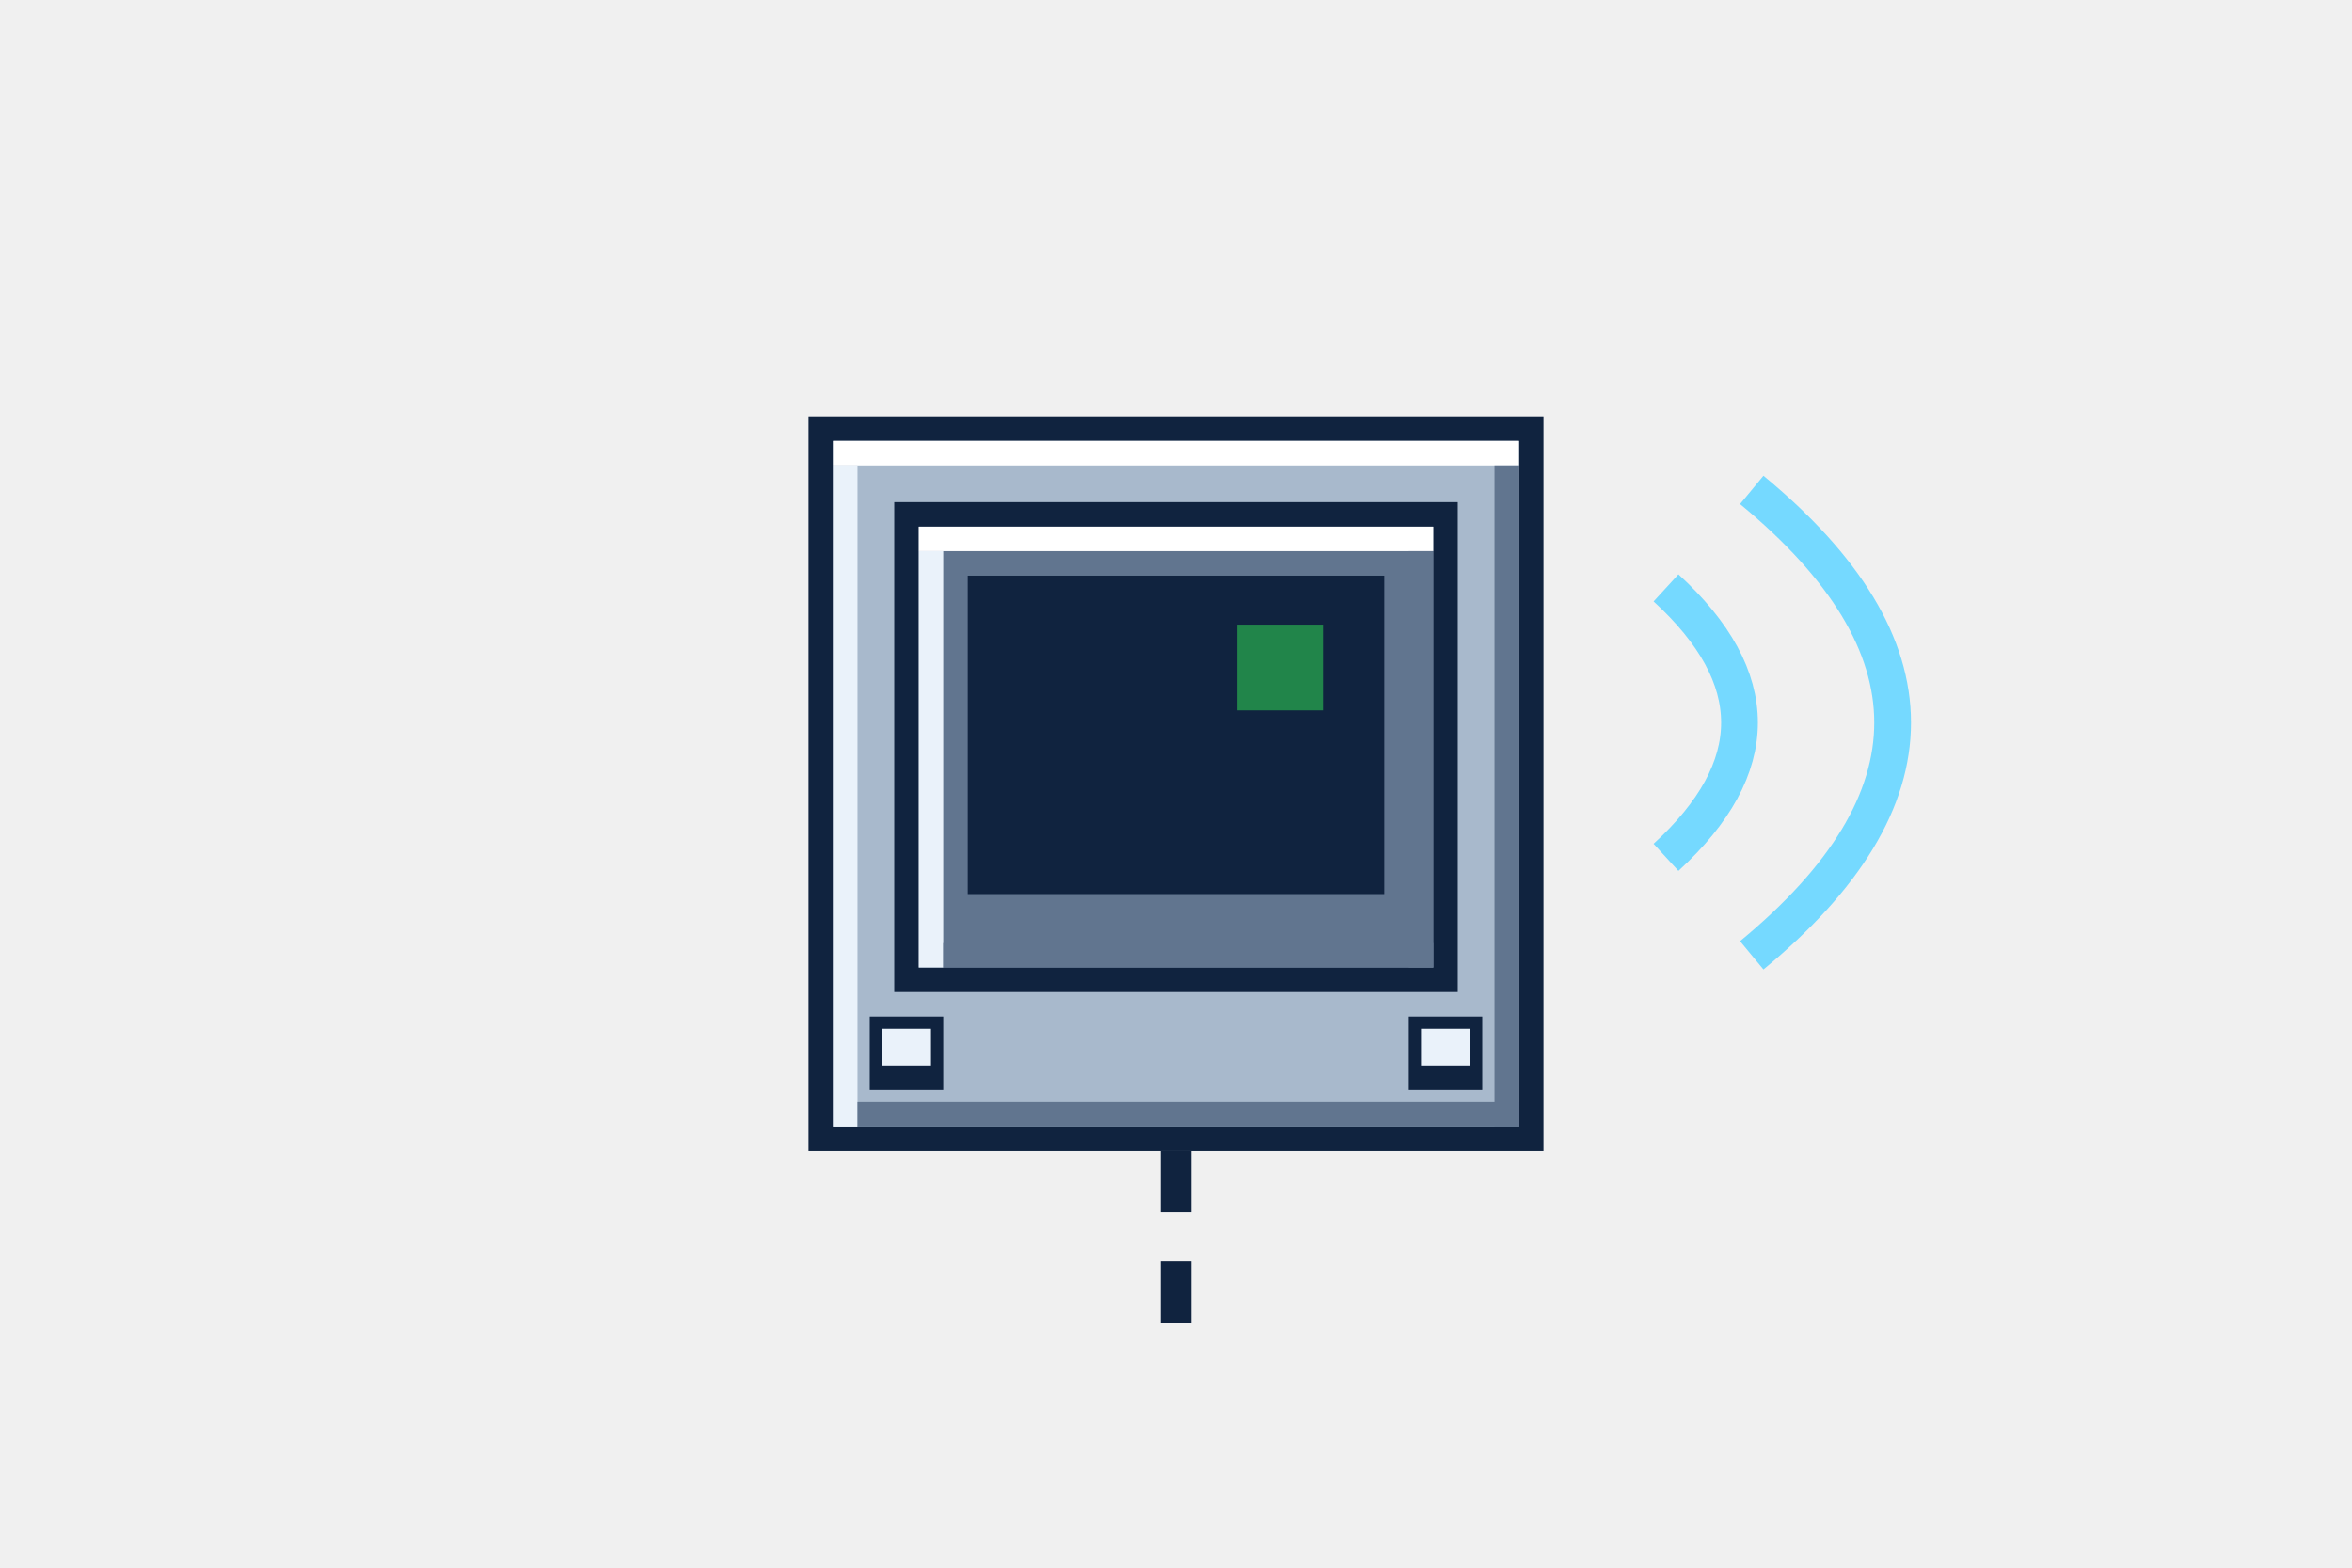
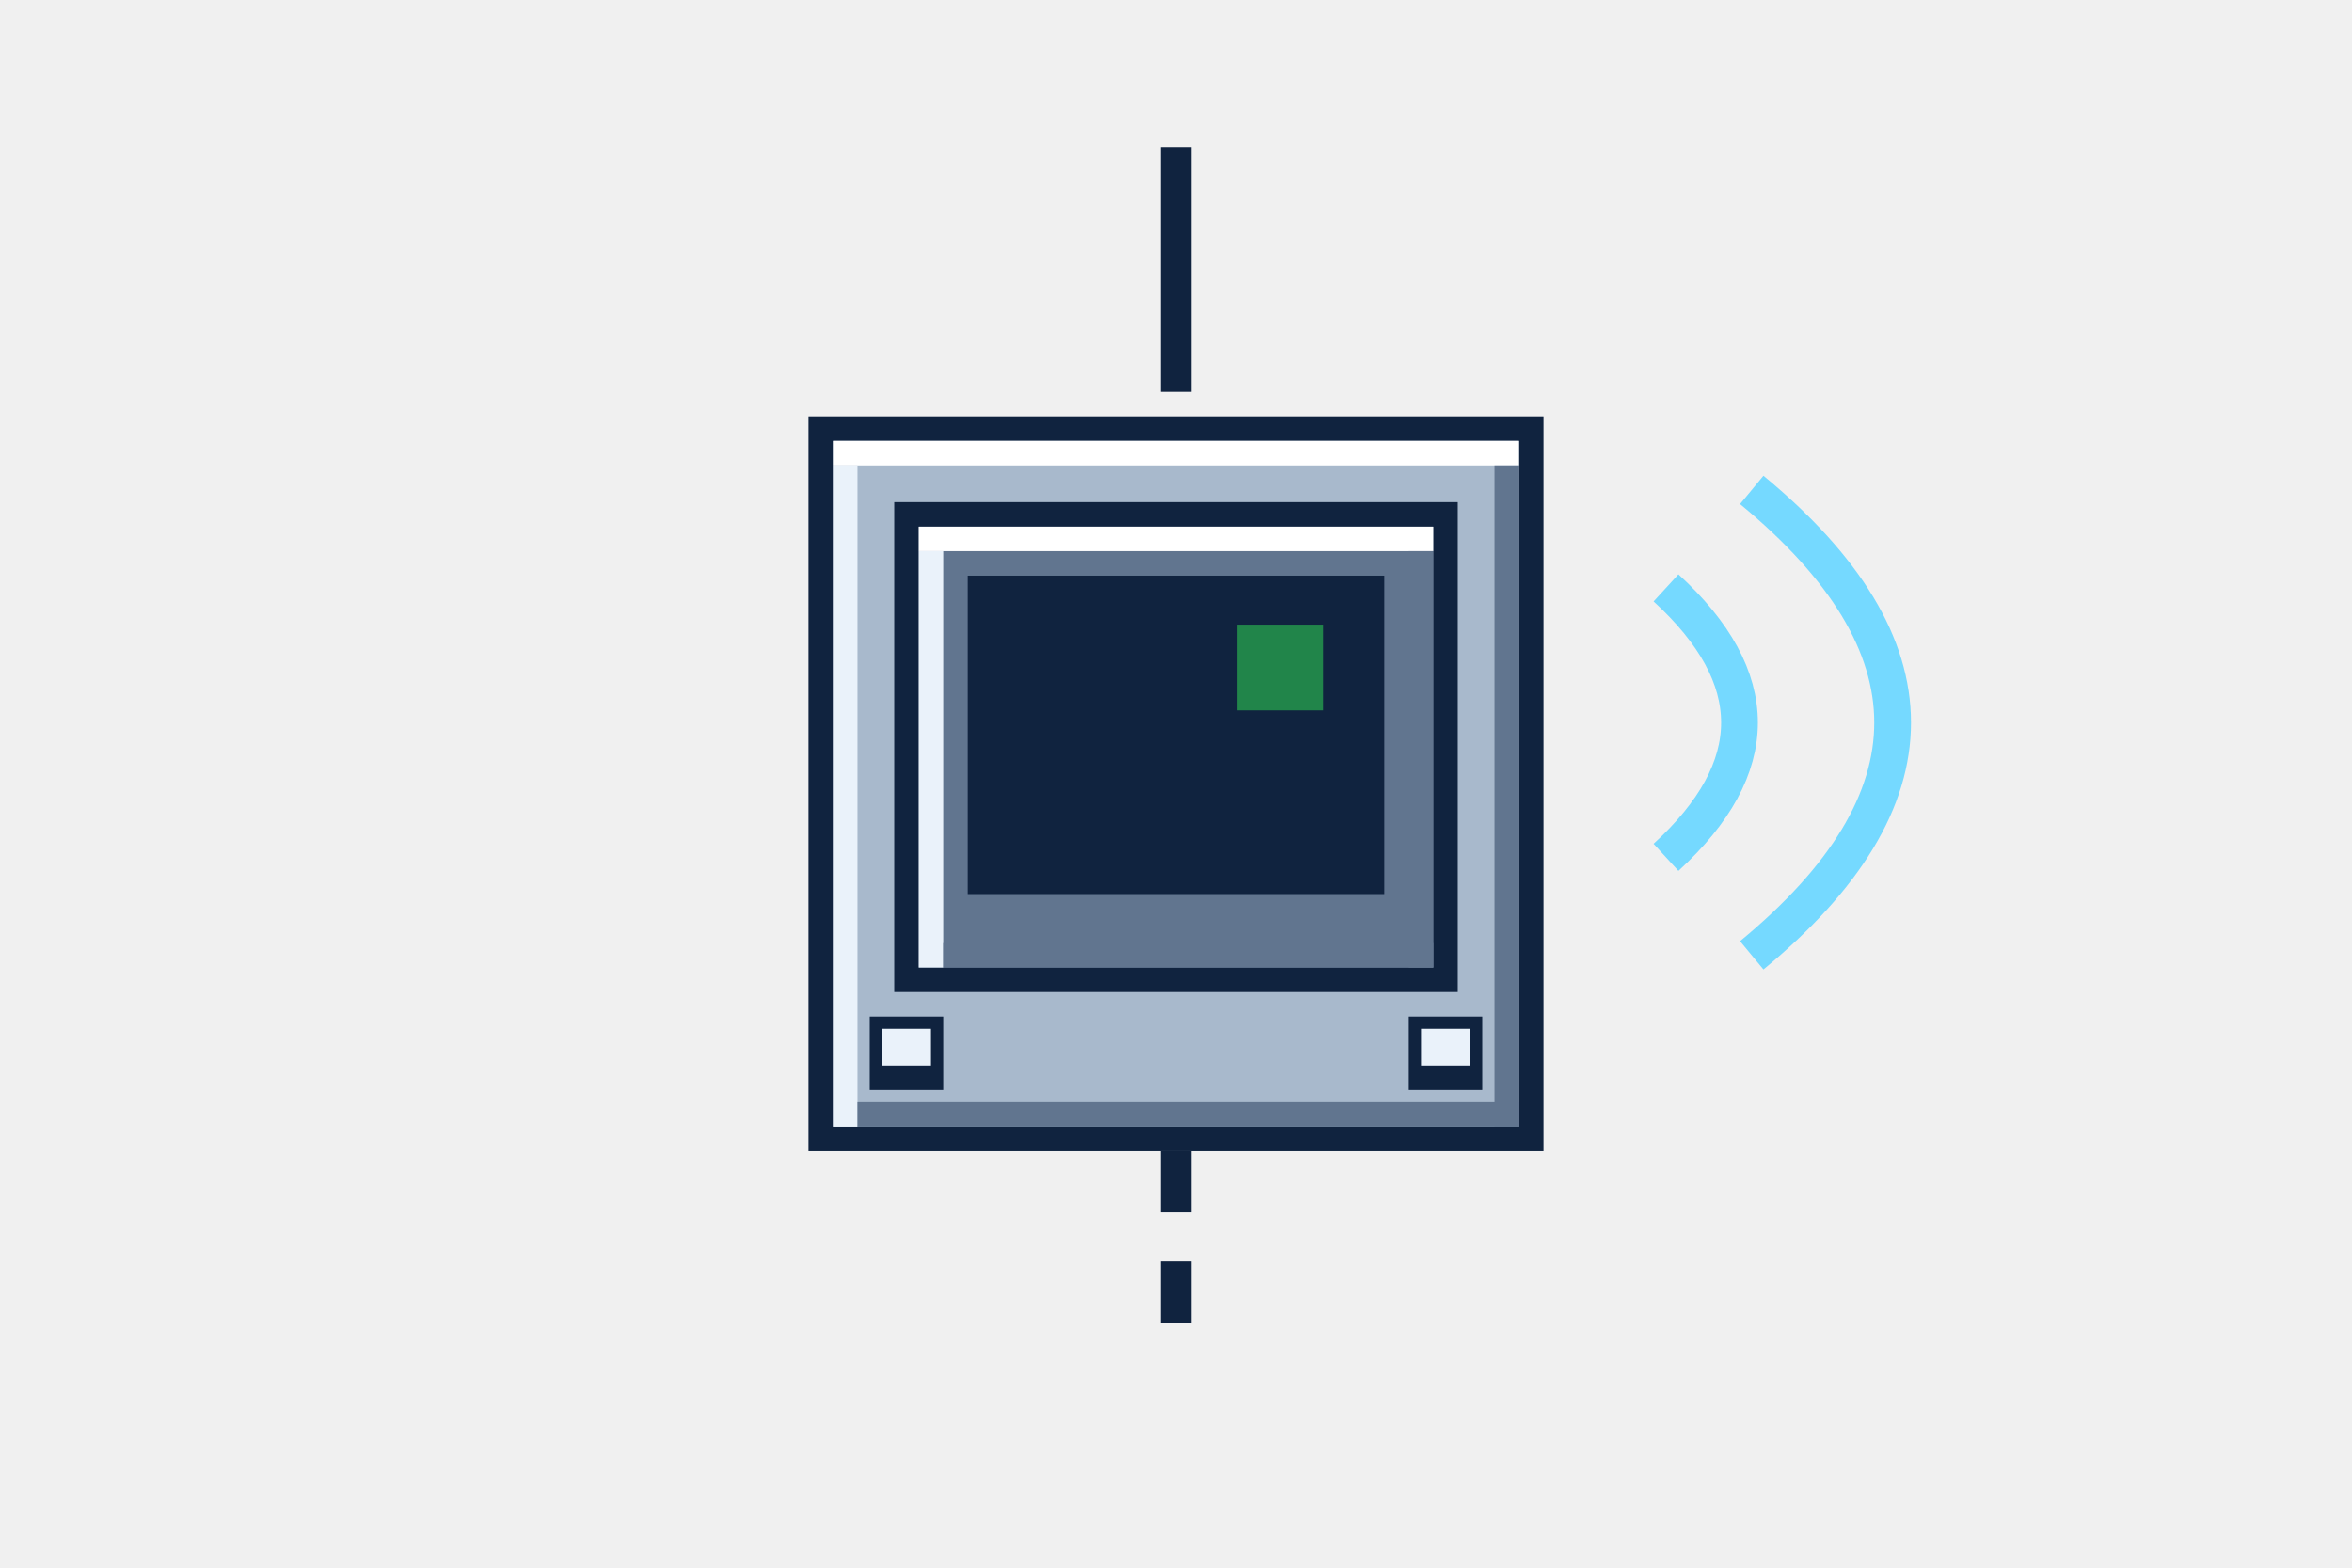
<svg xmlns="http://www.w3.org/2000/svg" viewBox="0 0 192 128" width="192" height="128" role="img" aria-label="Proximity sensor — actuated" data-view="component">
  <path d="M96 94 L96 112" fill="none" stroke="#10233F" stroke-width="2.5" stroke-linejoin="miter" stroke-dasharray="5 4" />
  <rect x="66" y="34" width="60" height="60" fill="#10233F" />
  <rect x="68" y="36" width="56" height="56" fill="#A8B9CC" />
  <rect x="68" y="36" width="56" height="2" fill="#FFFFFF" />
  <rect x="68" y="38" width="2" height="54" fill="#EAF2FA" />
  <rect x="122" y="38" width="2" height="54" fill="#61758F" />
  <rect x="70" y="90" width="54" height="2" fill="#61758F" />
  <rect x="73" y="41" width="46" height="40" fill="#10233F" />
  <rect x="75" y="43" width="42" height="36" fill="#61758F" />
  <rect x="75" y="43" width="42" height="2" fill="#FFFFFF" />
  <rect x="75" y="45" width="2" height="34" fill="#EAF2FA" />
  <rect x="115" y="45" width="2" height="34" fill="#61758F" />
  <rect x="77" y="77" width="40" height="2" fill="#61758F" />
  <rect x="79" y="47" width="34" height="26" fill="#10233F" />
  <rect x="101" y="51" width="7" height="7" fill="#21854A" data-part="indicator" />
  <rect x="71" y="83" width="6" height="6" fill="#10233F" />
  <rect x="72" y="84" width="4" height="3" fill="#EAF2FA" />
  <rect x="115" y="83" width="6" height="6" fill="#10233F" />
  <rect x="116" y="84" width="4" height="3" fill="#EAF2FA" />
  <path d="M136 48 Q148 59 136 70 M143 40 Q166 59 143 78" fill="none" stroke="#75D9FF" stroke-width="3" stroke-linejoin="miter" />
+   <path data-part="in-stub" d="M96 12 L96 32" fill="none" stroke="#10233F" stroke-width="2.5" />
</svg>
